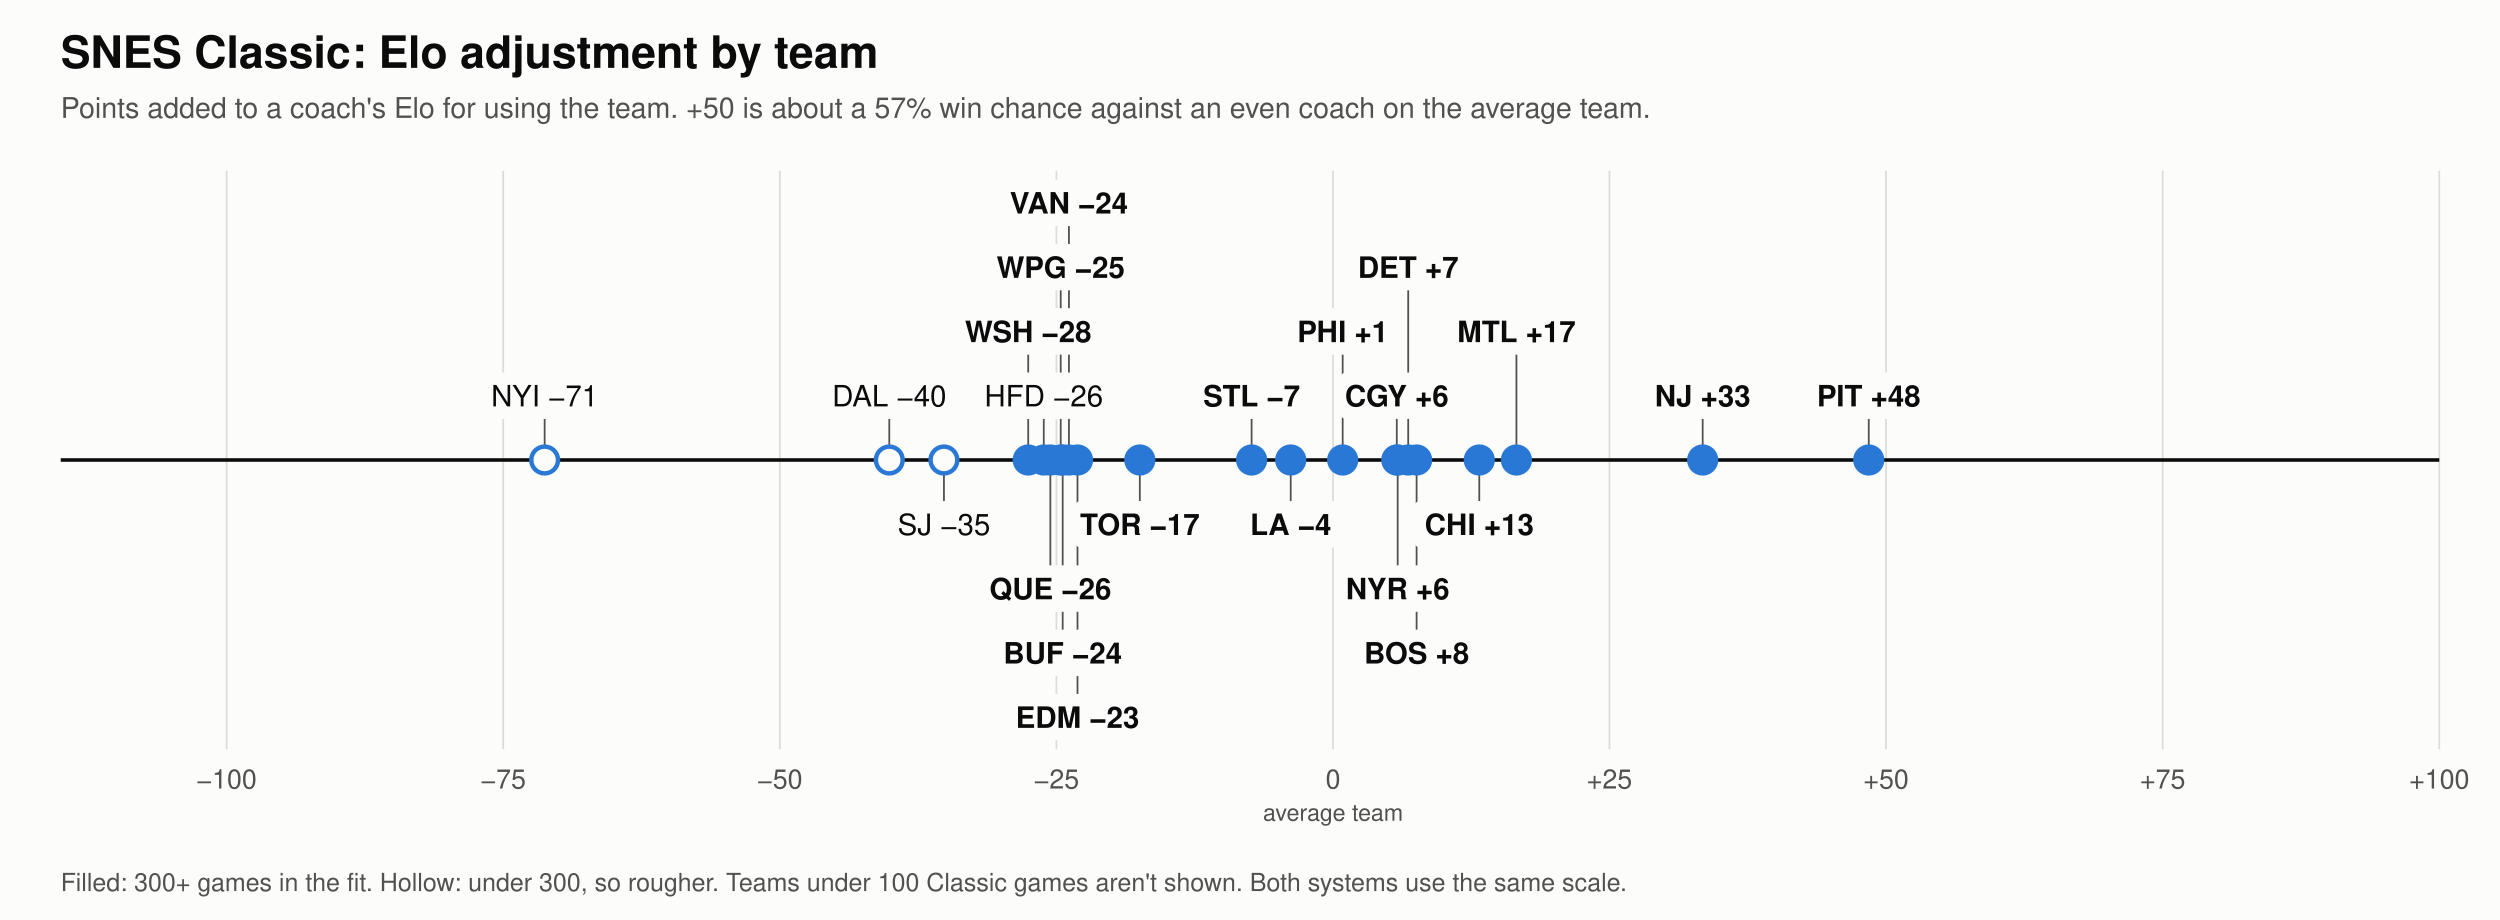
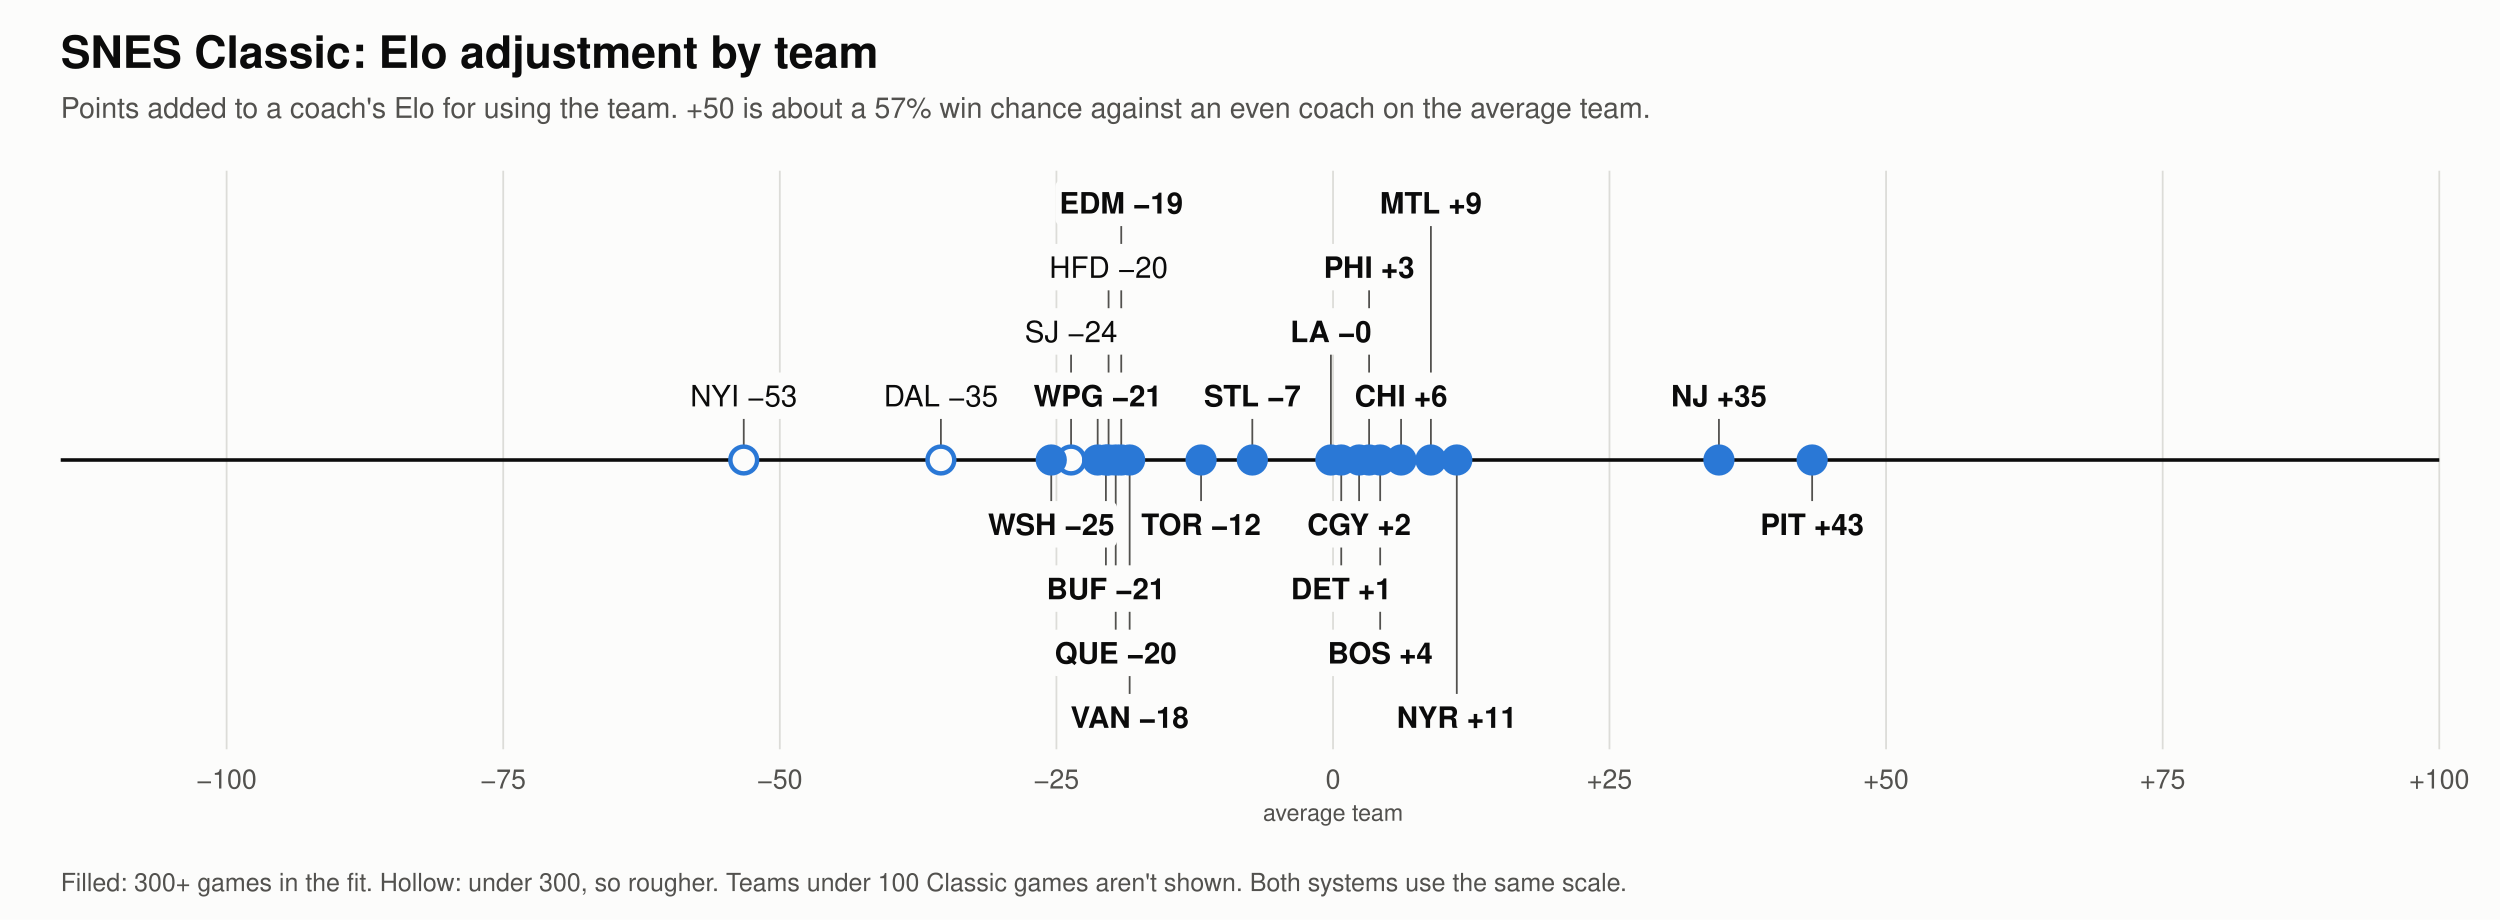
<svg xmlns="http://www.w3.org/2000/svg" width="1400" height="515" viewBox="0 0 1400 515" font-family="Segoe UI, Helvetica, Arial, sans-serif">
  <rect width="1400" height="515" fill="#fcfcfb" />
  <text x="34" y="38" font-size="25" font-weight="700" fill="#0b0b0b">SNES Classic: Elo adjustment by team</text>
  <text x="34" y="66" font-size="16" fill="#52514e">Points added to a coach's Elo for using the team. +50 is about a 57% win chance against an even coach on the average team.</text>
  <line x1="126.9" x2="126.9" y1="95.6" y2="419.6" stroke="#dcdcd8" stroke-width="1" />
  <text x="126.9" y="441.6" font-size="15" text-anchor="middle" fill="#52514e">−100</text>
  <line x1="281.8" x2="281.8" y1="95.6" y2="419.6" stroke="#dcdcd8" stroke-width="1" />
  <text x="281.8" y="441.6" font-size="15" text-anchor="middle" fill="#52514e">−75</text>
  <line x1="436.7" x2="436.7" y1="95.6" y2="419.6" stroke="#dcdcd8" stroke-width="1" />
  <text x="436.7" y="441.6" font-size="15" text-anchor="middle" fill="#52514e">−50</text>
  <line x1="591.6" x2="591.6" y1="95.6" y2="419.6" stroke="#dcdcd8" stroke-width="1" />
  <text x="591.6" y="441.6" font-size="15" text-anchor="middle" fill="#52514e">−25</text>
  <line x1="746.5" x2="746.5" y1="95.6" y2="419.6" stroke="#dcdcd8" stroke-width="1" />
  <text x="746.5" y="441.6" font-size="15" text-anchor="middle" fill="#52514e">0</text>
  <line x1="901.3" x2="901.3" y1="95.6" y2="419.6" stroke="#dcdcd8" stroke-width="1" />
  <text x="901.3" y="441.6" font-size="15" text-anchor="middle" fill="#52514e">+25</text>
  <line x1="1056.2" x2="1056.2" y1="95.6" y2="419.6" stroke="#dcdcd8" stroke-width="1" />
  <text x="1056.2" y="441.6" font-size="15" text-anchor="middle" fill="#52514e">+50</text>
  <line x1="1211.1" x2="1211.1" y1="95.6" y2="419.6" stroke="#dcdcd8" stroke-width="1" />
  <text x="1211.1" y="441.6" font-size="15" text-anchor="middle" fill="#52514e">+75</text>
  <line x1="1366.0" x2="1366.0" y1="95.6" y2="419.6" stroke="#dcdcd8" stroke-width="1" />
  <text x="1366.0" y="441.6" font-size="15" text-anchor="middle" fill="#52514e">+100</text>
  <text x="746.5" y="459.6" font-size="13" text-anchor="middle" fill="#52514e">average team</text>
  <line x1="34.0" x2="1366.0" y1="257.6" y2="257.6" stroke="#0b0b0b" stroke-width="2" />
-   <line x1="603.4" x2="603.4" y1="257.6" y2="401.6" stroke="#52514e" stroke-width="1" />
-   <line x1="598.6" x2="598.6" y1="257.6" y2="113.6" stroke="#52514e" stroke-width="1" />
-   <line x1="793.3" x2="793.3" y1="257.6" y2="365.6" stroke="#52514e" stroke-width="1" />
-   <line x1="595.1" x2="595.1" y1="257.6" y2="365.6" stroke="#52514e" stroke-width="1" />
-   <line x1="788.6" x2="788.6" y1="257.6" y2="149.6" stroke="#52514e" stroke-width="1" />
-   <line x1="594.0" x2="594.0" y1="257.6" y2="149.6" stroke="#52514e" stroke-width="1" />
-   <line x1="849.2" x2="849.2" y1="257.6" y2="185.6" stroke="#52514e" stroke-width="1" />
-   <line x1="782.7" x2="782.7" y1="257.6" y2="329.6" stroke="#52514e" stroke-width="1" />
-   <line x1="751.9" x2="751.9" y1="257.6" y2="185.6" stroke="#52514e" stroke-width="1" />
-   <line x1="588.2" x2="588.2" y1="257.6" y2="329.6" stroke="#52514e" stroke-width="1" />
-   <line x1="575.8" x2="575.8" y1="257.6" y2="185.6" stroke="#52514e" stroke-width="1" />
-   <line x1="782.2" x2="782.2" y1="257.6" y2="221.6" stroke="#52514e" stroke-width="1" />
-   <line x1="828.4" x2="828.4" y1="257.6" y2="293.6" stroke="#52514e" stroke-width="1" />
-   <line x1="498.0" x2="498.0" y1="257.6" y2="221.6" stroke="#52514e" stroke-width="1" />
-   <line x1="584.5" x2="584.5" y1="257.6" y2="221.6" stroke="#52514e" stroke-width="1" />
-   <line x1="722.8" x2="722.8" y1="257.6" y2="293.6" stroke="#52514e" stroke-width="1" />
-   <line x1="953.5" x2="953.5" y1="257.6" y2="221.6" stroke="#52514e" stroke-width="1" />
-   <line x1="305.0" x2="305.0" y1="257.6" y2="221.6" stroke="#52514e" stroke-width="1" />
-   <line x1="1046.5" x2="1046.5" y1="257.6" y2="221.6" stroke="#52514e" stroke-width="1" />
-   <line x1="528.6" x2="528.6" y1="257.6" y2="293.6" stroke="#52514e" stroke-width="1" />
-   <line x1="700.9" x2="700.9" y1="257.6" y2="221.6" stroke="#52514e" stroke-width="1" />
-   <line x1="638.3" x2="638.3" y1="257.6" y2="293.6" stroke="#52514e" stroke-width="1" />
-   <rect x="761.1" y="352.6" width="64.4" height="26" rx="4" fill="#fcfcfb" />
-   <text x="793.3" y="371.6" font-size="16.5" text-anchor="middle" fill="#0b0b0b" font-weight="600">BOS +8</text>
-   <rect x="558.2" y="352.6" width="73.8" height="26" rx="4" fill="#fcfcfb" />
-   <text x="595.1" y="371.6" font-size="16.5" text-anchor="middle" fill="#0b0b0b" font-weight="600">BUF −24</text>
-   <rect x="750.0" y="208.6" width="64.4" height="26" rx="4" fill="#fcfcfb" />
-   <text x="782.2" y="227.6" font-size="16.5" text-anchor="middle" fill="#0b0b0b" font-weight="600">CGY +6</text>
-   <rect x="791.5" y="280.6" width="73.8" height="26" rx="4" fill="#fcfcfb" />
-   <text x="828.4" y="299.6" font-size="16.5" text-anchor="middle" fill="#0b0b0b" font-weight="600">CHI +13</text>
-   <rect x="461.1" y="208.6" width="73.8" height="26" rx="4" fill="#fcfcfb" />
-   <text x="498.0" y="227.6" font-size="16.5" text-anchor="middle" fill="#0b0b0b" font-weight="400">DAL −40</text>
-   <rect x="756.4" y="136.6" width="64.4" height="26" rx="4" fill="#fcfcfb" />
-   <text x="788.6" y="155.6" font-size="16.5" text-anchor="middle" fill="#0b0b0b" font-weight="600">DET +7</text>
-   <rect x="566.5" y="388.6" width="73.8" height="26" rx="4" fill="#fcfcfb" />
-   <text x="603.4" y="407.6" font-size="16.5" text-anchor="middle" fill="#0b0b0b" font-weight="600">EDM −23</text>
-   <rect x="547.6" y="208.6" width="73.8" height="26" rx="4" fill="#fcfcfb" />
-   <text x="584.5" y="227.6" font-size="16.5" text-anchor="middle" fill="#0b0b0b" font-weight="400">HFD −26</text>
-   <rect x="695.3" y="280.6" width="55.0" height="26" rx="4" fill="#fcfcfb" />
-   <text x="722.8" y="299.6" font-size="16.5" text-anchor="middle" fill="#0b0b0b" font-weight="600">LA −4</text>
-   <rect x="812.3" y="172.6" width="73.8" height="26" rx="4" fill="#fcfcfb" />
-   <text x="849.2" y="191.6" font-size="16.5" text-anchor="middle" fill="#0b0b0b" font-weight="600">MTL +17</text>
-   <rect x="921.3" y="208.6" width="64.4" height="26" rx="4" fill="#fcfcfb" />
-   <text x="953.5" y="227.6" font-size="16.5" text-anchor="middle" fill="#0b0b0b" font-weight="600">NJ +33</text>
-   <rect x="268.1" y="208.6" width="73.8" height="26" rx="4" fill="#fcfcfb" />
-   <text x="305.0" y="227.6" font-size="16.5" text-anchor="middle" fill="#0b0b0b" font-weight="400">NYI −71</text>
-   <rect x="750.5" y="316.6" width="64.4" height="26" rx="4" fill="#fcfcfb" />
-   <text x="782.7" y="335.6" font-size="16.5" text-anchor="middle" fill="#0b0b0b" font-weight="600">NYR +6</text>
-   <rect x="719.7" y="172.6" width="64.4" height="26" rx="4" fill="#fcfcfb" />
-   <text x="751.9" y="191.6" font-size="16.5" text-anchor="middle" fill="#0b0b0b" font-weight="600">PHI +1</text>
-   <rect x="1009.6" y="208.6" width="73.8" height="26" rx="4" fill="#fcfcfb" />
-   <text x="1046.5" y="227.6" font-size="16.5" text-anchor="middle" fill="#0b0b0b" font-weight="600">PIT +48</text>
-   <rect x="551.3" y="316.6" width="73.8" height="26" rx="4" fill="#fcfcfb" />
-   <text x="588.2" y="335.6" font-size="16.5" text-anchor="middle" fill="#0b0b0b" font-weight="600">QUE −26</text>
-   <rect x="496.4" y="280.6" width="64.4" height="26" rx="4" fill="#fcfcfb" />
-   <text x="528.6" y="299.6" font-size="16.5" text-anchor="middle" fill="#0b0b0b" font-weight="400">SJ −35</text>
-   <rect x="668.7" y="208.6" width="64.4" height="26" rx="4" fill="#fcfcfb" />
-   <text x="700.9" y="227.6" font-size="16.5" text-anchor="middle" fill="#0b0b0b" font-weight="600">STL −7</text>
-   <rect x="601.4" y="280.6" width="73.8" height="26" rx="4" fill="#fcfcfb" />
-   <text x="638.3" y="299.6" font-size="16.5" text-anchor="middle" fill="#0b0b0b" font-weight="600">TOR −17</text>
-   <rect x="561.7" y="100.6" width="73.8" height="26" rx="4" fill="#fcfcfb" />
-   <text x="598.6" y="119.6" font-size="16.5" text-anchor="middle" fill="#0b0b0b" font-weight="600">VAN −24</text>
-   <rect x="557.1" y="136.6" width="73.8" height="26" rx="4" fill="#fcfcfb" />
-   <text x="594.0" y="155.6" font-size="16.5" text-anchor="middle" fill="#0b0b0b" font-weight="600">WPG −25</text>
-   <rect x="538.9" y="172.6" width="73.8" height="26" rx="4" fill="#fcfcfb" />
-   <text x="575.8" y="191.6" font-size="16.5" text-anchor="middle" fill="#0b0b0b" font-weight="600">WSH −28</text>
-   <circle cx="793.3" cy="257.6" r="7.5" fill="#2a78d6" stroke="#2a78d6" stroke-width="2.5" />
-   <circle cx="595.1" cy="257.6" r="7.5" fill="#2a78d6" stroke="#2a78d6" stroke-width="2.5" />
-   <circle cx="782.2" cy="257.6" r="7.5" fill="#2a78d6" stroke="#2a78d6" stroke-width="2.5" />
-   <circle cx="828.4" cy="257.6" r="7.5" fill="#2a78d6" stroke="#2a78d6" stroke-width="2.5" />
-   <circle cx="498.0" cy="257.6" r="7.5" fill="#fcfcfb" stroke="#2a78d6" stroke-width="2.5" />
-   <circle cx="788.6" cy="257.6" r="7.5" fill="#2a78d6" stroke="#2a78d6" stroke-width="2.5" />
-   <circle cx="603.4" cy="257.6" r="7.5" fill="#2a78d6" stroke="#2a78d6" stroke-width="2.5" />
-   <circle cx="584.5" cy="257.6" r="7.5" fill="#fcfcfb" stroke="#2a78d6" stroke-width="2.5" />
-   <circle cx="722.8" cy="257.6" r="7.5" fill="#2a78d6" stroke="#2a78d6" stroke-width="2.5" />
-   <circle cx="849.2" cy="257.6" r="7.5" fill="#2a78d6" stroke="#2a78d6" stroke-width="2.5" />
-   <circle cx="953.5" cy="257.6" r="7.5" fill="#2a78d6" stroke="#2a78d6" stroke-width="2.5" />
-   <circle cx="305.0" cy="257.6" r="7.5" fill="#fcfcfb" stroke="#2a78d6" stroke-width="2.5" />
-   <circle cx="782.7" cy="257.6" r="7.5" fill="#2a78d6" stroke="#2a78d6" stroke-width="2.5" />
-   <circle cx="751.9" cy="257.6" r="7.5" fill="#2a78d6" stroke="#2a78d6" stroke-width="2.5" />
-   <circle cx="1046.5" cy="257.6" r="7.5" fill="#2a78d6" stroke="#2a78d6" stroke-width="2.5" />
-   <circle cx="588.2" cy="257.6" r="7.5" fill="#2a78d6" stroke="#2a78d6" stroke-width="2.5" />
-   <circle cx="528.6" cy="257.6" r="7.5" fill="#fcfcfb" stroke="#2a78d6" stroke-width="2.5" />
-   <circle cx="700.9" cy="257.6" r="7.5" fill="#2a78d6" stroke="#2a78d6" stroke-width="2.5" />
-   <circle cx="638.3" cy="257.6" r="7.5" fill="#2a78d6" stroke="#2a78d6" stroke-width="2.5" />
-   <circle cx="598.6" cy="257.6" r="7.5" fill="#2a78d6" stroke="#2a78d6" stroke-width="2.5" />
-   <circle cx="594.0" cy="257.6" r="7.5" fill="#2a78d6" stroke="#2a78d6" stroke-width="2.5" />
-   <circle cx="575.8" cy="257.6" r="7.5" fill="#2a78d6" stroke="#2a78d6" stroke-width="2.5" />
+   <line x1="627.9" x2="627.9" y1="257.6" y2="113.6" stroke="#52514e" stroke-width="1" />
+   <line x1="801.3" x2="801.3" y1="257.6" y2="113.6" stroke="#52514e" stroke-width="1" />
+   <line x1="815.8" x2="815.8" y1="257.6" y2="401.6" stroke="#52514e" stroke-width="1" />
+   <line x1="632.6" x2="632.6" y1="257.6" y2="401.6" stroke="#52514e" stroke-width="1" />
+   <line x1="772.9" x2="772.9" y1="257.6" y2="365.6" stroke="#52514e" stroke-width="1" />
+   <line x1="620.8" x2="620.8" y1="257.6" y2="149.6" stroke="#52514e" stroke-width="1" />
+   <line x1="766.7" x2="766.7" y1="257.6" y2="149.6" stroke="#52514e" stroke-width="1" />
+   <line x1="624.8" x2="624.8" y1="257.6" y2="365.6" stroke="#52514e" stroke-width="1" />
+   <line x1="619.3" x2="619.3" y1="257.6" y2="329.6" stroke="#52514e" stroke-width="1" />
+   <line x1="751.1" x2="751.1" y1="257.6" y2="329.6" stroke="#52514e" stroke-width="1" />
+   <line x1="745.3" x2="745.3" y1="257.6" y2="185.6" stroke="#52514e" stroke-width="1" />
+   <line x1="599.8" x2="599.8" y1="257.6" y2="185.6" stroke="#52514e" stroke-width="1" />
+   <line x1="761.1" x2="761.1" y1="257.6" y2="293.6" stroke="#52514e" stroke-width="1" />
+   <line x1="784.6" x2="784.6" y1="257.6" y2="221.6" stroke="#52514e" stroke-width="1" />
+   <line x1="526.9" x2="526.9" y1="257.6" y2="221.6" stroke="#52514e" stroke-width="1" />
+   <line x1="962.6" x2="962.6" y1="257.6" y2="221.6" stroke="#52514e" stroke-width="1" />
+   <line x1="416.5" x2="416.5" y1="257.6" y2="221.6" stroke="#52514e" stroke-width="1" />
+   <line x1="1014.8" x2="1014.8" y1="257.6" y2="293.6" stroke="#52514e" stroke-width="1" />
+   <line x1="701.3" x2="701.3" y1="257.6" y2="221.6" stroke="#52514e" stroke-width="1" />
+   <line x1="672.6" x2="672.6" y1="257.6" y2="293.6" stroke="#52514e" stroke-width="1" />
+   <line x1="614.7" x2="614.7" y1="257.6" y2="221.6" stroke="#52514e" stroke-width="1" />
+   <line x1="588.7" x2="588.7" y1="257.6" y2="293.6" stroke="#52514e" stroke-width="1" />
+   <rect x="740.7" y="352.6" width="64.4" height="26" rx="4" fill="#fcfcfb" />
+   <text x="772.9" y="371.6" font-size="16.5" text-anchor="middle" fill="#0b0b0b" font-weight="600">BOS +4</text>
+   <rect x="582.4" y="316.6" width="73.8" height="26" rx="4" fill="#fcfcfb" />
+   <text x="619.3" y="335.6" font-size="16.5" text-anchor="middle" fill="#0b0b0b" font-weight="600">BUF −21</text>
+   <rect x="728.9" y="280.6" width="64.4" height="26" rx="4" fill="#fcfcfb" />
+   <text x="761.1" y="299.6" font-size="16.5" text-anchor="middle" fill="#0b0b0b" font-weight="600">CGY +2</text>
+   <rect x="752.4" y="208.6" width="64.4" height="26" rx="4" fill="#fcfcfb" />
+   <text x="784.6" y="227.6" font-size="16.5" text-anchor="middle" fill="#0b0b0b" font-weight="600">CHI +6</text>
+   <rect x="490.0" y="208.6" width="73.8" height="26" rx="4" fill="#fcfcfb" />
+   <text x="526.9" y="227.6" font-size="16.5" text-anchor="middle" fill="#0b0b0b" font-weight="400">DAL −35</text>
+   <rect x="718.9" y="316.6" width="64.4" height="26" rx="4" fill="#fcfcfb" />
+   <text x="751.1" y="335.6" font-size="16.5" text-anchor="middle" fill="#0b0b0b" font-weight="600">DET +1</text>
+   <rect x="591.0" y="100.6" width="73.8" height="26" rx="4" fill="#fcfcfb" />
+   <text x="627.9" y="119.6" font-size="16.5" text-anchor="middle" fill="#0b0b0b" font-weight="600">EDM −19</text>
+   <rect x="583.9" y="136.6" width="73.8" height="26" rx="4" fill="#fcfcfb" />
+   <text x="620.8" y="155.6" font-size="16.5" text-anchor="middle" fill="#0b0b0b" font-weight="400">HFD −20</text>
+   <rect x="717.8" y="172.6" width="55.0" height="26" rx="4" fill="#fcfcfb" />
+   <text x="745.3" y="191.6" font-size="16.5" text-anchor="middle" fill="#0b0b0b" font-weight="600">LA −0</text>
+   <rect x="769.1" y="100.6" width="64.4" height="26" rx="4" fill="#fcfcfb" />
+   <text x="801.3" y="119.6" font-size="16.5" text-anchor="middle" fill="#0b0b0b" font-weight="600">MTL +9</text>
+   <rect x="930.4" y="208.6" width="64.4" height="26" rx="4" fill="#fcfcfb" />
+   <text x="962.6" y="227.6" font-size="16.5" text-anchor="middle" fill="#0b0b0b" font-weight="600">NJ +35</text>
+   <rect x="379.6" y="208.6" width="73.8" height="26" rx="4" fill="#fcfcfb" />
+   <text x="416.5" y="227.6" font-size="16.5" text-anchor="middle" fill="#0b0b0b" font-weight="400">NYI −53</text>
+   <rect x="778.9" y="388.6" width="73.8" height="26" rx="4" fill="#fcfcfb" />
+   <text x="815.8" y="407.6" font-size="16.5" text-anchor="middle" fill="#0b0b0b" font-weight="600">NYR +11</text>
+   <rect x="734.5" y="136.6" width="64.4" height="26" rx="4" fill="#fcfcfb" />
+   <text x="766.7" y="155.6" font-size="16.5" text-anchor="middle" fill="#0b0b0b" font-weight="600">PHI +3</text>
+   <rect x="977.9" y="280.6" width="73.8" height="26" rx="4" fill="#fcfcfb" />
+   <text x="1014.8" y="299.6" font-size="16.5" text-anchor="middle" fill="#0b0b0b" font-weight="600">PIT +43</text>
+   <rect x="587.9" y="352.6" width="73.8" height="26" rx="4" fill="#fcfcfb" />
+   <text x="624.8" y="371.6" font-size="16.5" text-anchor="middle" fill="#0b0b0b" font-weight="600">QUE −20</text>
+   <rect x="567.6" y="172.6" width="64.4" height="26" rx="4" fill="#fcfcfb" />
+   <text x="599.8" y="191.6" font-size="16.5" text-anchor="middle" fill="#0b0b0b" font-weight="400">SJ −24</text>
+   <rect x="669.1" y="208.6" width="64.4" height="26" rx="4" fill="#fcfcfb" />
+   <text x="701.3" y="227.6" font-size="16.5" text-anchor="middle" fill="#0b0b0b" font-weight="600">STL −7</text>
+   <rect x="635.7" y="280.6" width="73.8" height="26" rx="4" fill="#fcfcfb" />
+   <text x="672.6" y="299.6" font-size="16.5" text-anchor="middle" fill="#0b0b0b" font-weight="600">TOR −12</text>
+   <rect x="595.7" y="388.6" width="73.8" height="26" rx="4" fill="#fcfcfb" />
+   <text x="632.6" y="407.6" font-size="16.5" text-anchor="middle" fill="#0b0b0b" font-weight="600">VAN −18</text>
+   <rect x="577.8" y="208.6" width="73.8" height="26" rx="4" fill="#fcfcfb" />
+   <text x="614.7" y="227.6" font-size="16.5" text-anchor="middle" fill="#0b0b0b" font-weight="600">WPG −21</text>
+   <rect x="551.8" y="280.6" width="73.8" height="26" rx="4" fill="#fcfcfb" />
+   <text x="588.7" y="299.6" font-size="16.5" text-anchor="middle" fill="#0b0b0b" font-weight="600">WSH −25</text>
+   <circle cx="772.9" cy="257.6" r="7.5" fill="#2a78d6" stroke="#2a78d6" stroke-width="2.5" />
+   <circle cx="619.3" cy="257.6" r="7.5" fill="#2a78d6" stroke="#2a78d6" stroke-width="2.5" />
+   <circle cx="761.1" cy="257.6" r="7.5" fill="#2a78d6" stroke="#2a78d6" stroke-width="2.5" />
+   <circle cx="784.6" cy="257.6" r="7.5" fill="#2a78d6" stroke="#2a78d6" stroke-width="2.5" />
+   <circle cx="526.9" cy="257.6" r="7.5" fill="#fcfcfb" stroke="#2a78d6" stroke-width="2.5" />
+   <circle cx="751.1" cy="257.6" r="7.5" fill="#2a78d6" stroke="#2a78d6" stroke-width="2.5" />
+   <circle cx="627.9" cy="257.6" r="7.5" fill="#2a78d6" stroke="#2a78d6" stroke-width="2.5" />
+   <circle cx="620.8" cy="257.6" r="7.5" fill="#fcfcfb" stroke="#2a78d6" stroke-width="2.5" />
+   <circle cx="745.3" cy="257.6" r="7.5" fill="#2a78d6" stroke="#2a78d6" stroke-width="2.5" />
+   <circle cx="801.3" cy="257.6" r="7.5" fill="#2a78d6" stroke="#2a78d6" stroke-width="2.5" />
+   <circle cx="962.6" cy="257.6" r="7.5" fill="#2a78d6" stroke="#2a78d6" stroke-width="2.5" />
+   <circle cx="416.5" cy="257.6" r="7.5" fill="#fcfcfb" stroke="#2a78d6" stroke-width="2.5" />
+   <circle cx="815.8" cy="257.6" r="7.5" fill="#2a78d6" stroke="#2a78d6" stroke-width="2.5" />
+   <circle cx="766.7" cy="257.6" r="7.5" fill="#2a78d6" stroke="#2a78d6" stroke-width="2.5" />
+   <circle cx="1014.8" cy="257.6" r="7.5" fill="#2a78d6" stroke="#2a78d6" stroke-width="2.5" />
+   <circle cx="624.8" cy="257.6" r="7.5" fill="#2a78d6" stroke="#2a78d6" stroke-width="2.5" />
+   <circle cx="599.8" cy="257.6" r="7.5" fill="#fcfcfb" stroke="#2a78d6" stroke-width="2.5" />
+   <circle cx="701.3" cy="257.6" r="7.5" fill="#2a78d6" stroke="#2a78d6" stroke-width="2.5" />
+   <circle cx="672.6" cy="257.6" r="7.5" fill="#2a78d6" stroke="#2a78d6" stroke-width="2.5" />
+   <circle cx="632.6" cy="257.6" r="7.5" fill="#2a78d6" stroke="#2a78d6" stroke-width="2.5" />
+   <circle cx="614.7" cy="257.6" r="7.5" fill="#2a78d6" stroke="#2a78d6" stroke-width="2.5" />
+   <circle cx="588.7" cy="257.6" r="7.5" fill="#2a78d6" stroke="#2a78d6" stroke-width="2.5" />
  <text x="34" y="499" font-size="14" fill="#52514e">Filled: 300+ games in the fit. Hollow: under 300, so rougher. Teams under 100 Classic games aren't shown. Both systems use the same scale.</text>
</svg>
